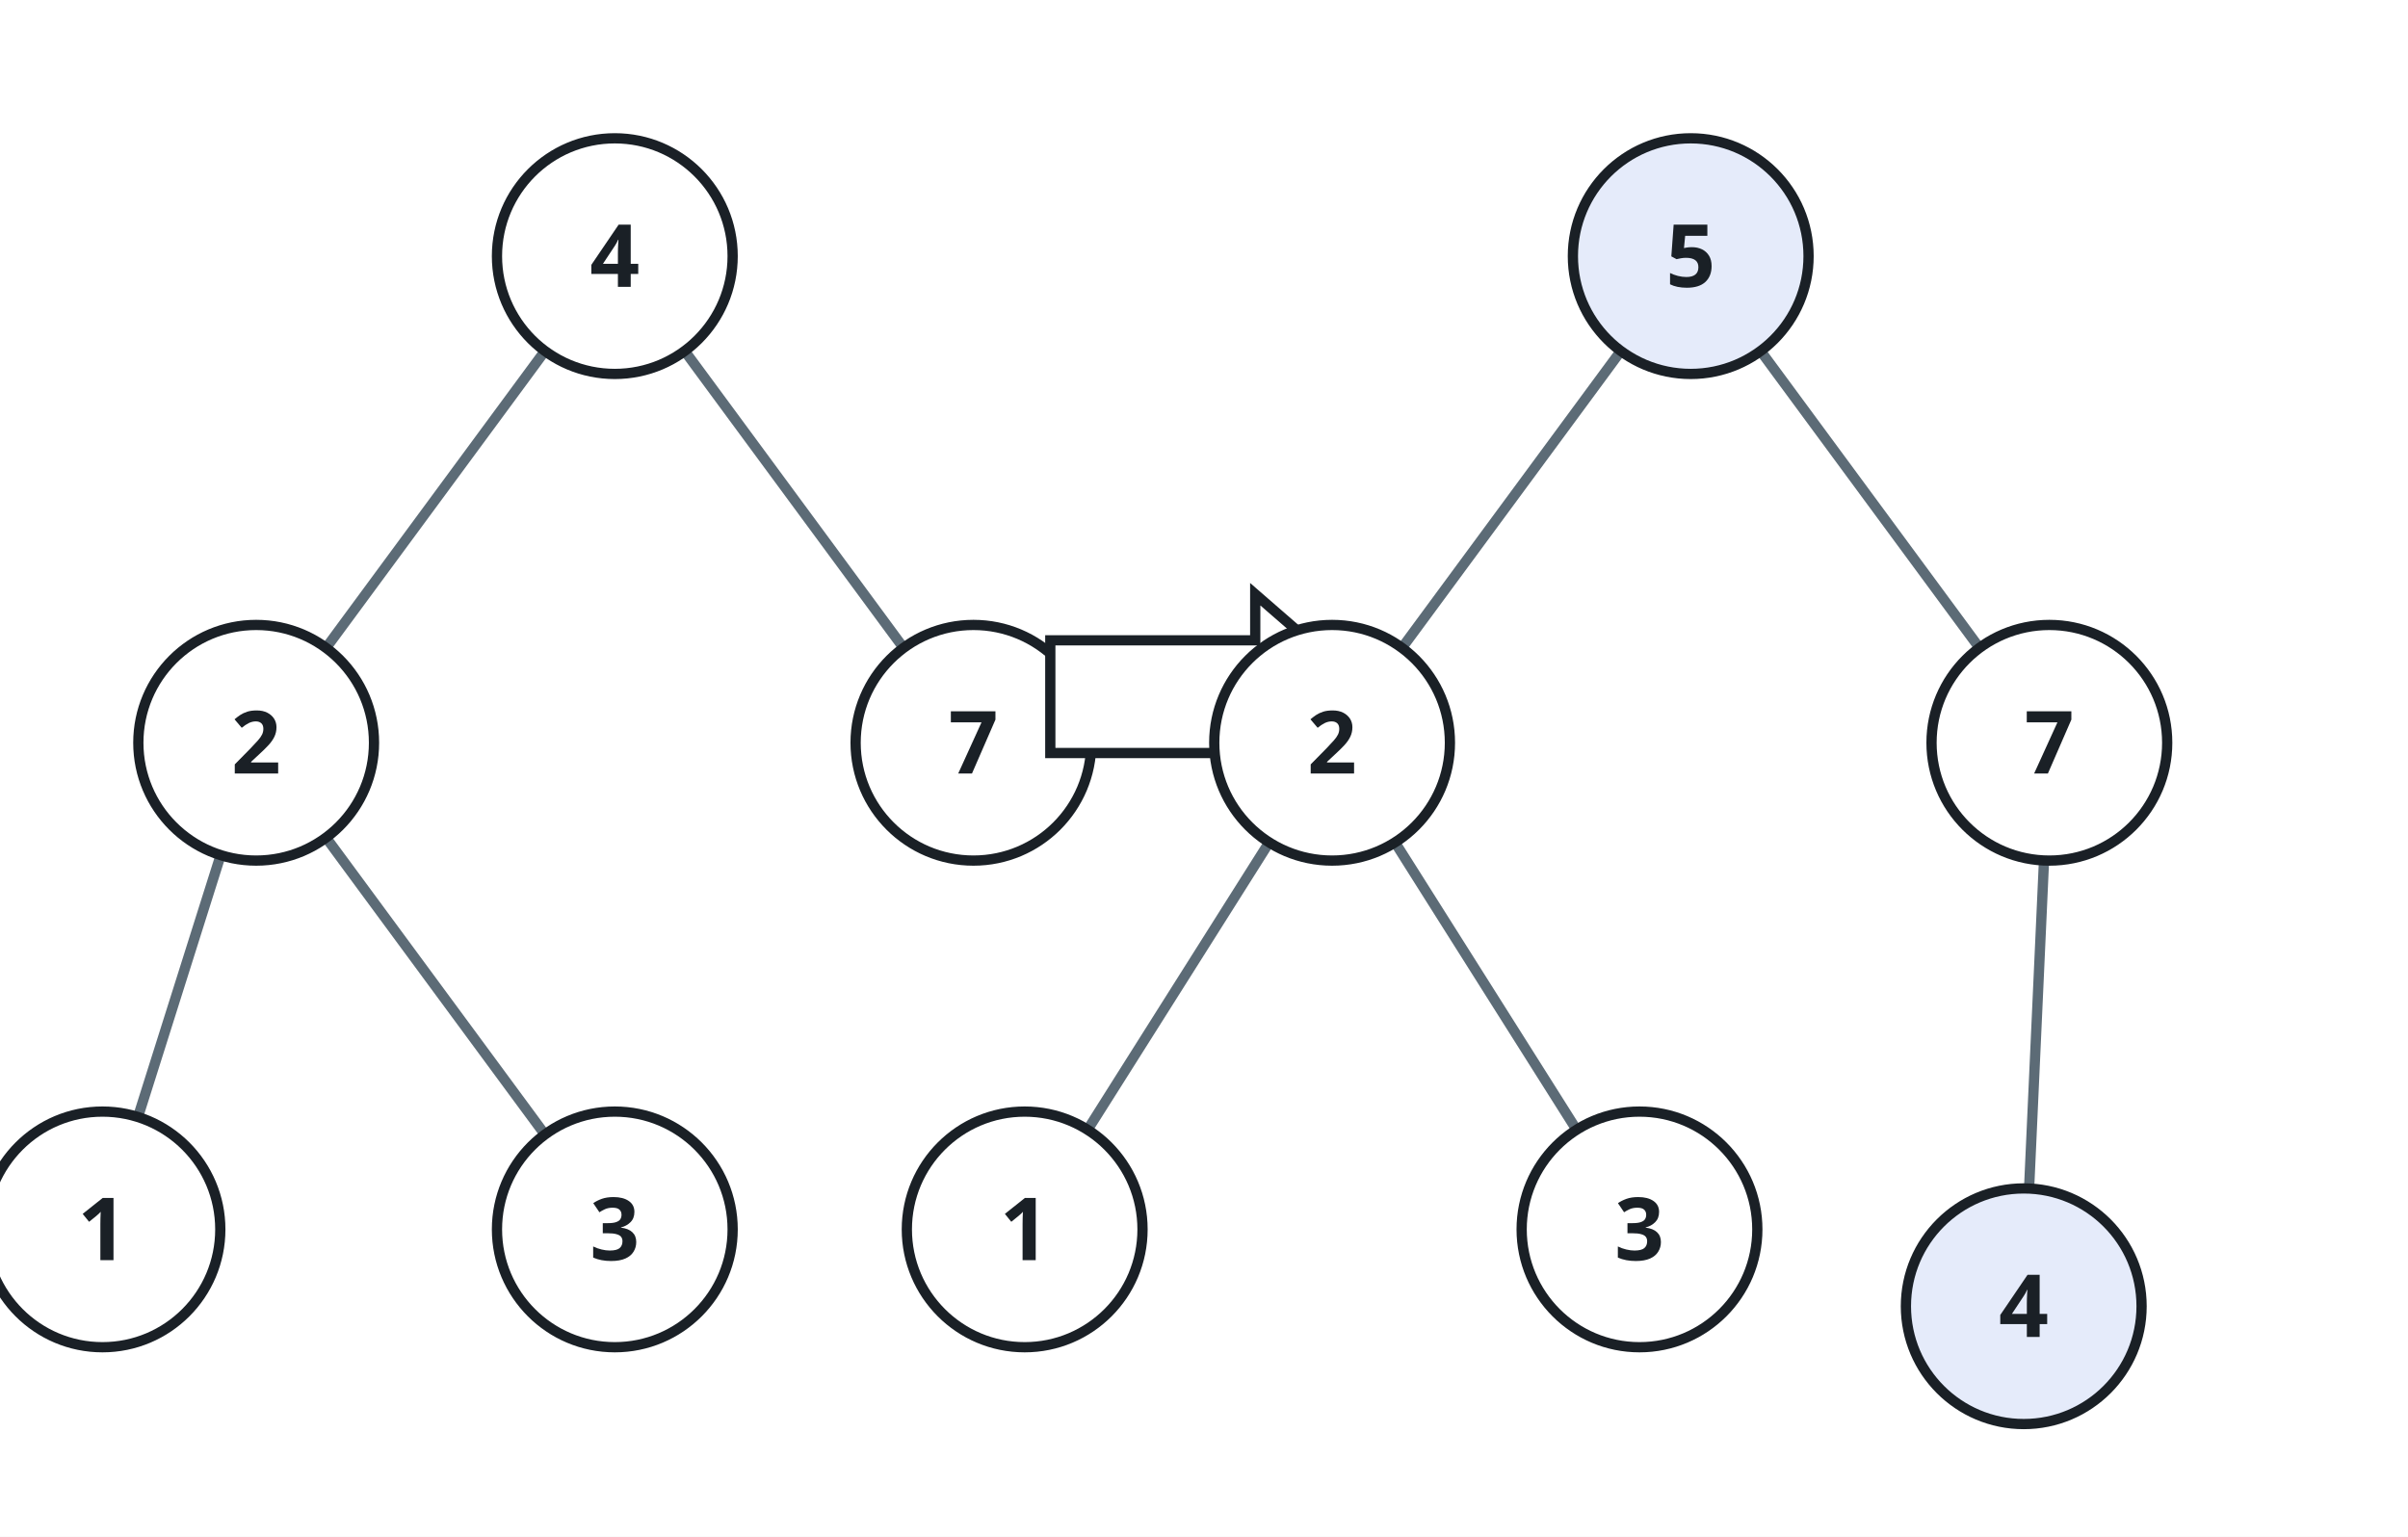
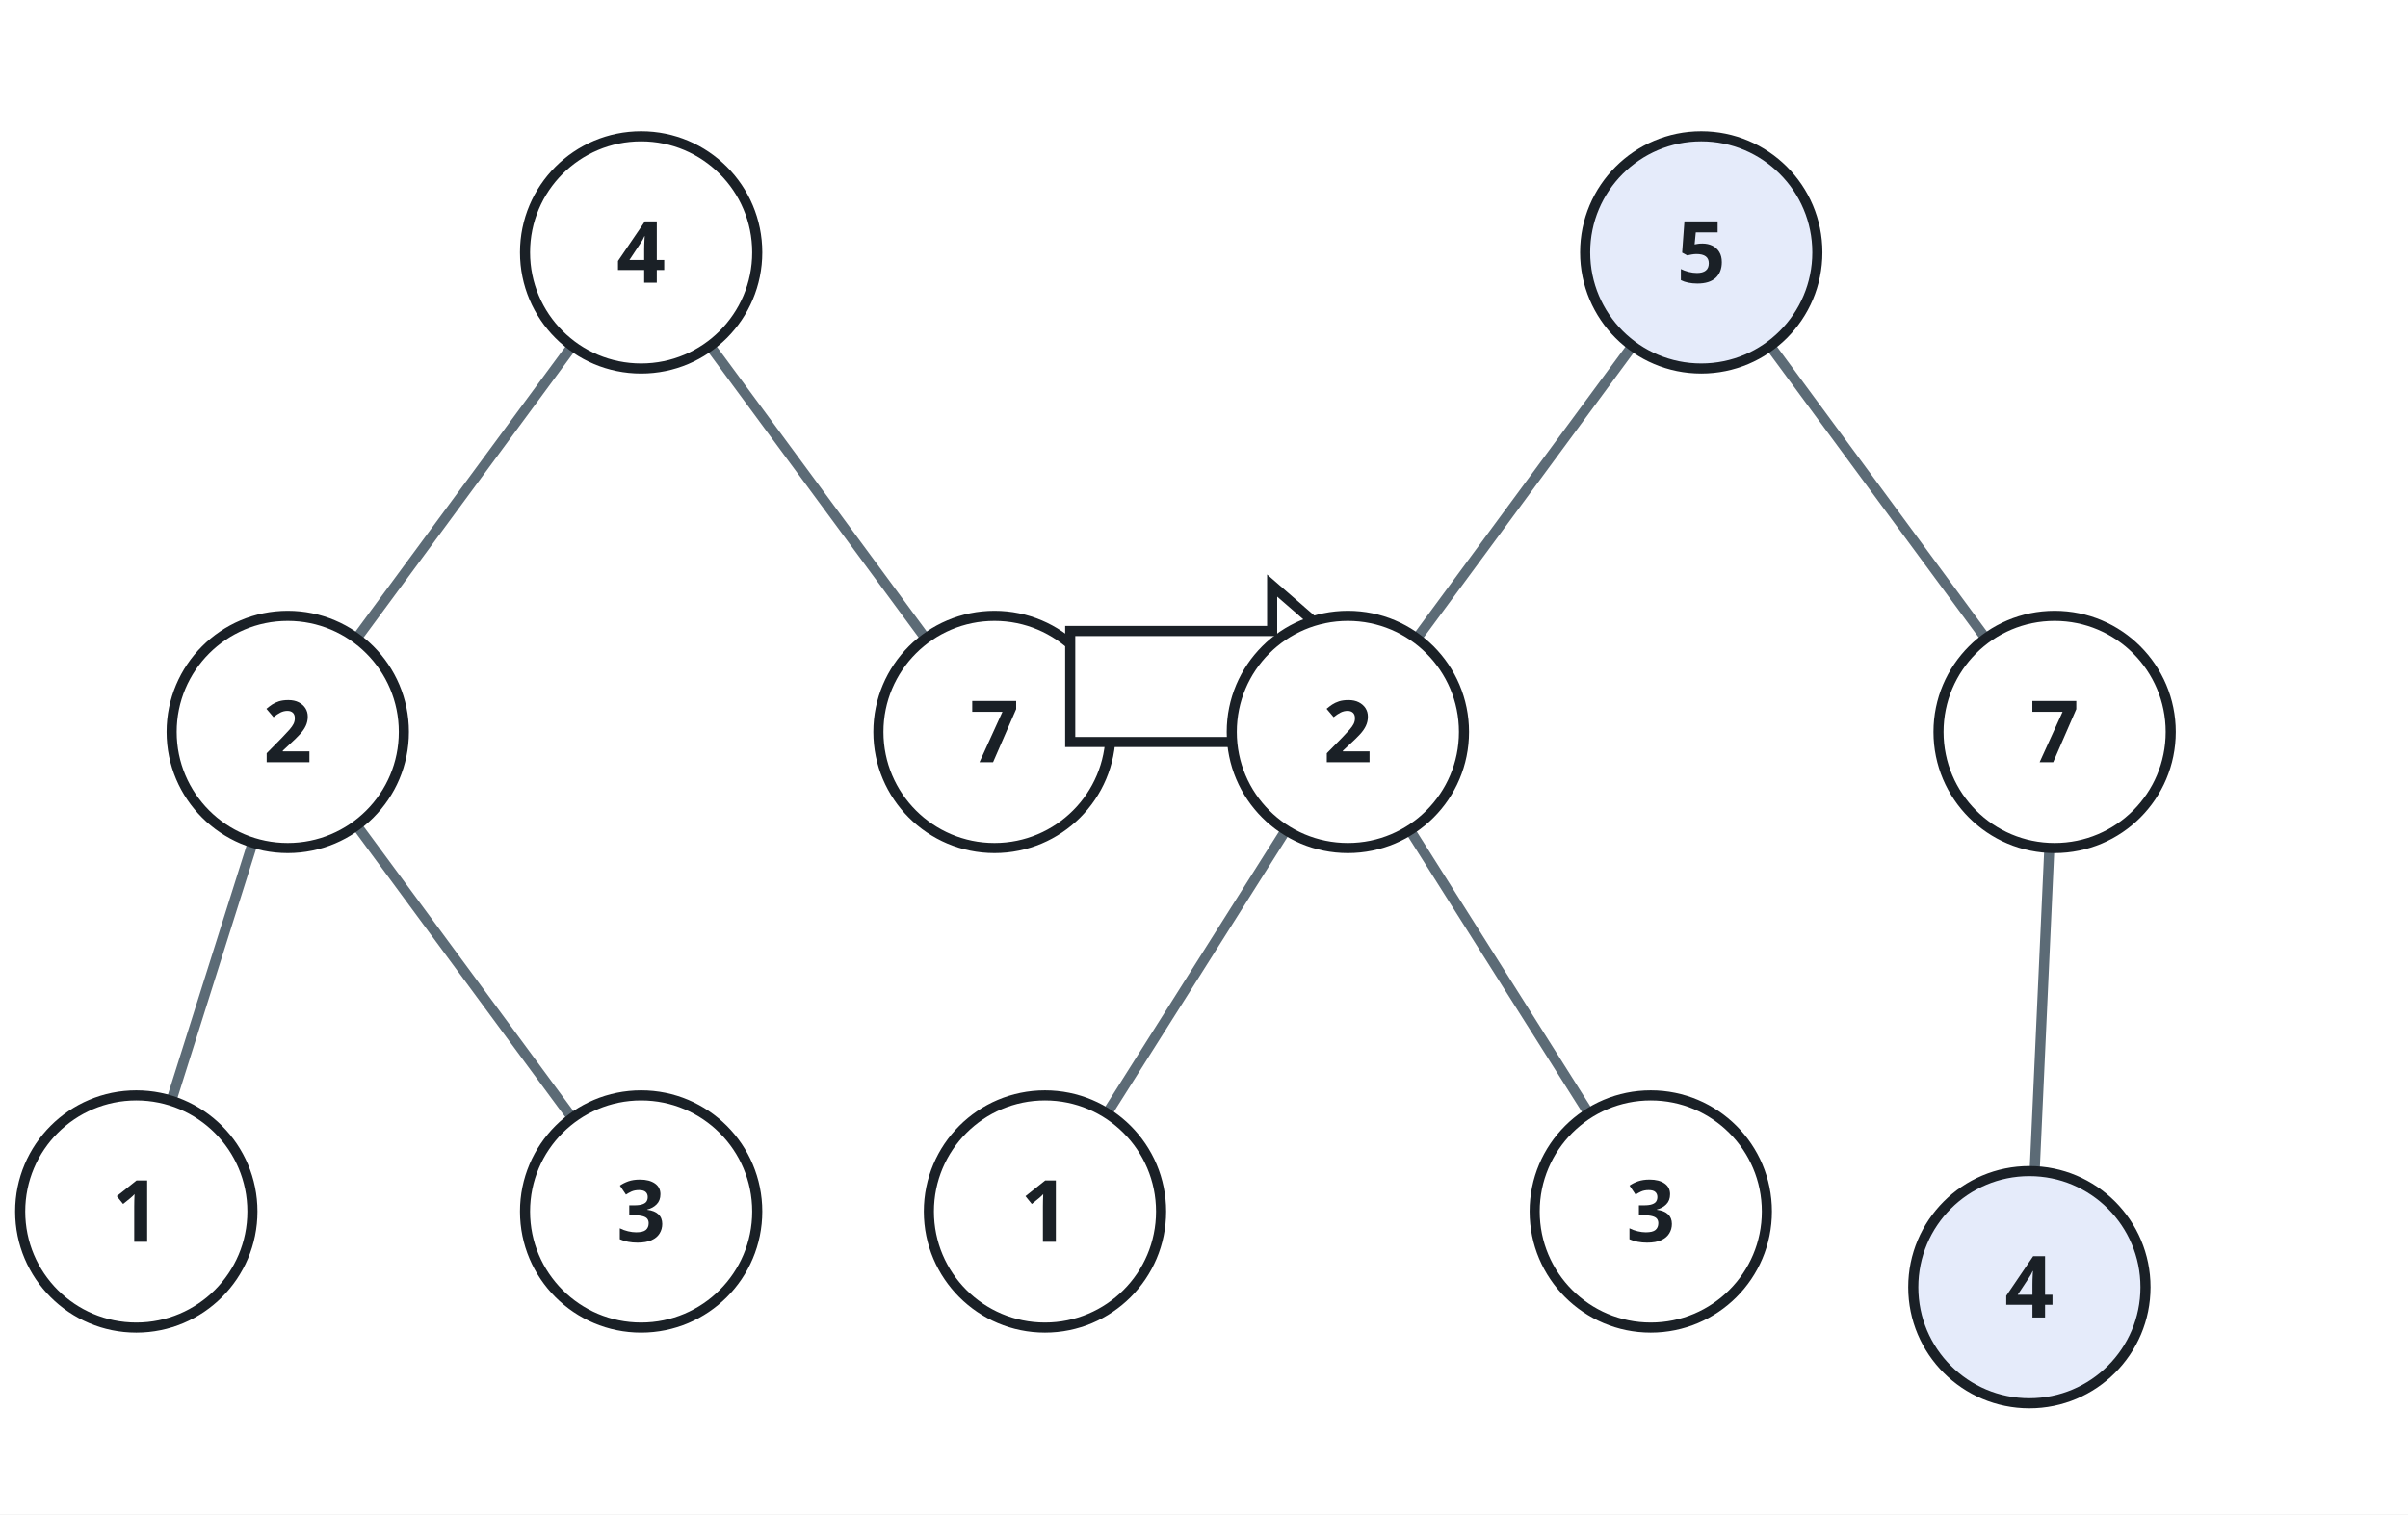
- <svg xmlns="http://www.w3.org/2000/svg" viewBox="0 0 470 300" font-family="IBM Plex Sans, system-ui, sans-serif" font-size="14">
-   <rect width="100%" height="100%" fill="#ffffff" />
+ <svg xmlns="http://www.w3.org/2000/svg" viewBox="-7 0 477 300" font-family="IBM Plex Sans, system-ui, sans-serif" font-size="14">
+   <rect x="-7" y="0" width="477" height="300" fill="#ffffff" />
  <line x1="120" y1="50" x2="50" y2="145" stroke="#5c6b76" stroke-width="2" />
  <line x1="120" y1="50" x2="190" y2="145" stroke="#5c6b76" stroke-width="2" />
  <line x1="50" y1="145" x2="20" y2="240" stroke="#5c6b76" stroke-width="2" />
  <line x1="50" y1="145" x2="120" y2="240" stroke="#5c6b76" stroke-width="2" />
  <circle cx="120" cy="50" r="23" fill="#ffffff" stroke="#1a2026" stroke-width="2" />
  <text x="120" y="56" text-anchor="middle" fill="#1a2026" font-size="17" font-weight="700">4</text>
  <circle cx="50" cy="145" r="23" fill="#ffffff" stroke="#1a2026" stroke-width="2" />
  <text x="50" y="151" text-anchor="middle" fill="#1a2026" font-size="17" font-weight="700">2</text>
  <circle cx="190" cy="145" r="23" fill="#ffffff" stroke="#1a2026" stroke-width="2" />
  <text x="190" y="151" text-anchor="middle" fill="#1a2026" font-size="17" font-weight="700">7</text>
  <circle cx="20" cy="240" r="23" fill="#ffffff" stroke="#1a2026" stroke-width="2" />
  <text x="20" y="246" text-anchor="middle" fill="#1a2026" font-size="17" font-weight="700">1</text>
  <circle cx="120" cy="240" r="23" fill="#ffffff" stroke="#1a2026" stroke-width="2" />
  <text x="120" y="246" text-anchor="middle" fill="#1a2026" font-size="17" font-weight="700">3</text>
  <path d="M205 125 h40 v-9 l23 20 -23 20 v-9 h-40 z" fill="#ffffff" stroke="#1a2026" stroke-width="2" />
  <line x1="330" y1="50" x2="260" y2="145" stroke="#5c6b76" stroke-width="2" />
  <line x1="330" y1="50" x2="400" y2="145" stroke="#5c6b76" stroke-width="2" />
  <line x1="260" y1="145" x2="200" y2="240" stroke="#5c6b76" stroke-width="2" />
  <line x1="260" y1="145" x2="320" y2="240" stroke="#5c6b76" stroke-width="2" />
  <line x1="400" y1="145" x2="395" y2="255" stroke="#5c6b76" stroke-width="2" />
  <circle cx="330" cy="50" r="23" fill="#e5ebfa" stroke="#1a2026" stroke-width="2" />
  <text x="330" y="56" text-anchor="middle" fill="#1a2026" font-size="17" font-weight="700">5</text>
  <circle cx="260" cy="145" r="23" fill="#ffffff" stroke="#1a2026" stroke-width="2" />
  <text x="260" y="151" text-anchor="middle" fill="#1a2026" font-size="17" font-weight="700">2</text>
  <circle cx="400" cy="145" r="23" fill="#ffffff" stroke="#1a2026" stroke-width="2" />
  <text x="400" y="151" text-anchor="middle" fill="#1a2026" font-size="17" font-weight="700">7</text>
  <circle cx="200" cy="240" r="23" fill="#ffffff" stroke="#1a2026" stroke-width="2" />
  <text x="200" y="246" text-anchor="middle" fill="#1a2026" font-size="17" font-weight="700">1</text>
  <circle cx="320" cy="240" r="23" fill="#ffffff" stroke="#1a2026" stroke-width="2" />
  <text x="320" y="246" text-anchor="middle" fill="#1a2026" font-size="17" font-weight="700">3</text>
  <circle cx="395" cy="255" r="23" fill="#e5ebfa" stroke="#1a2026" stroke-width="2" />
  <text x="395" y="261" text-anchor="middle" fill="#1a2026" font-size="17" font-weight="700">4</text>
</svg>
